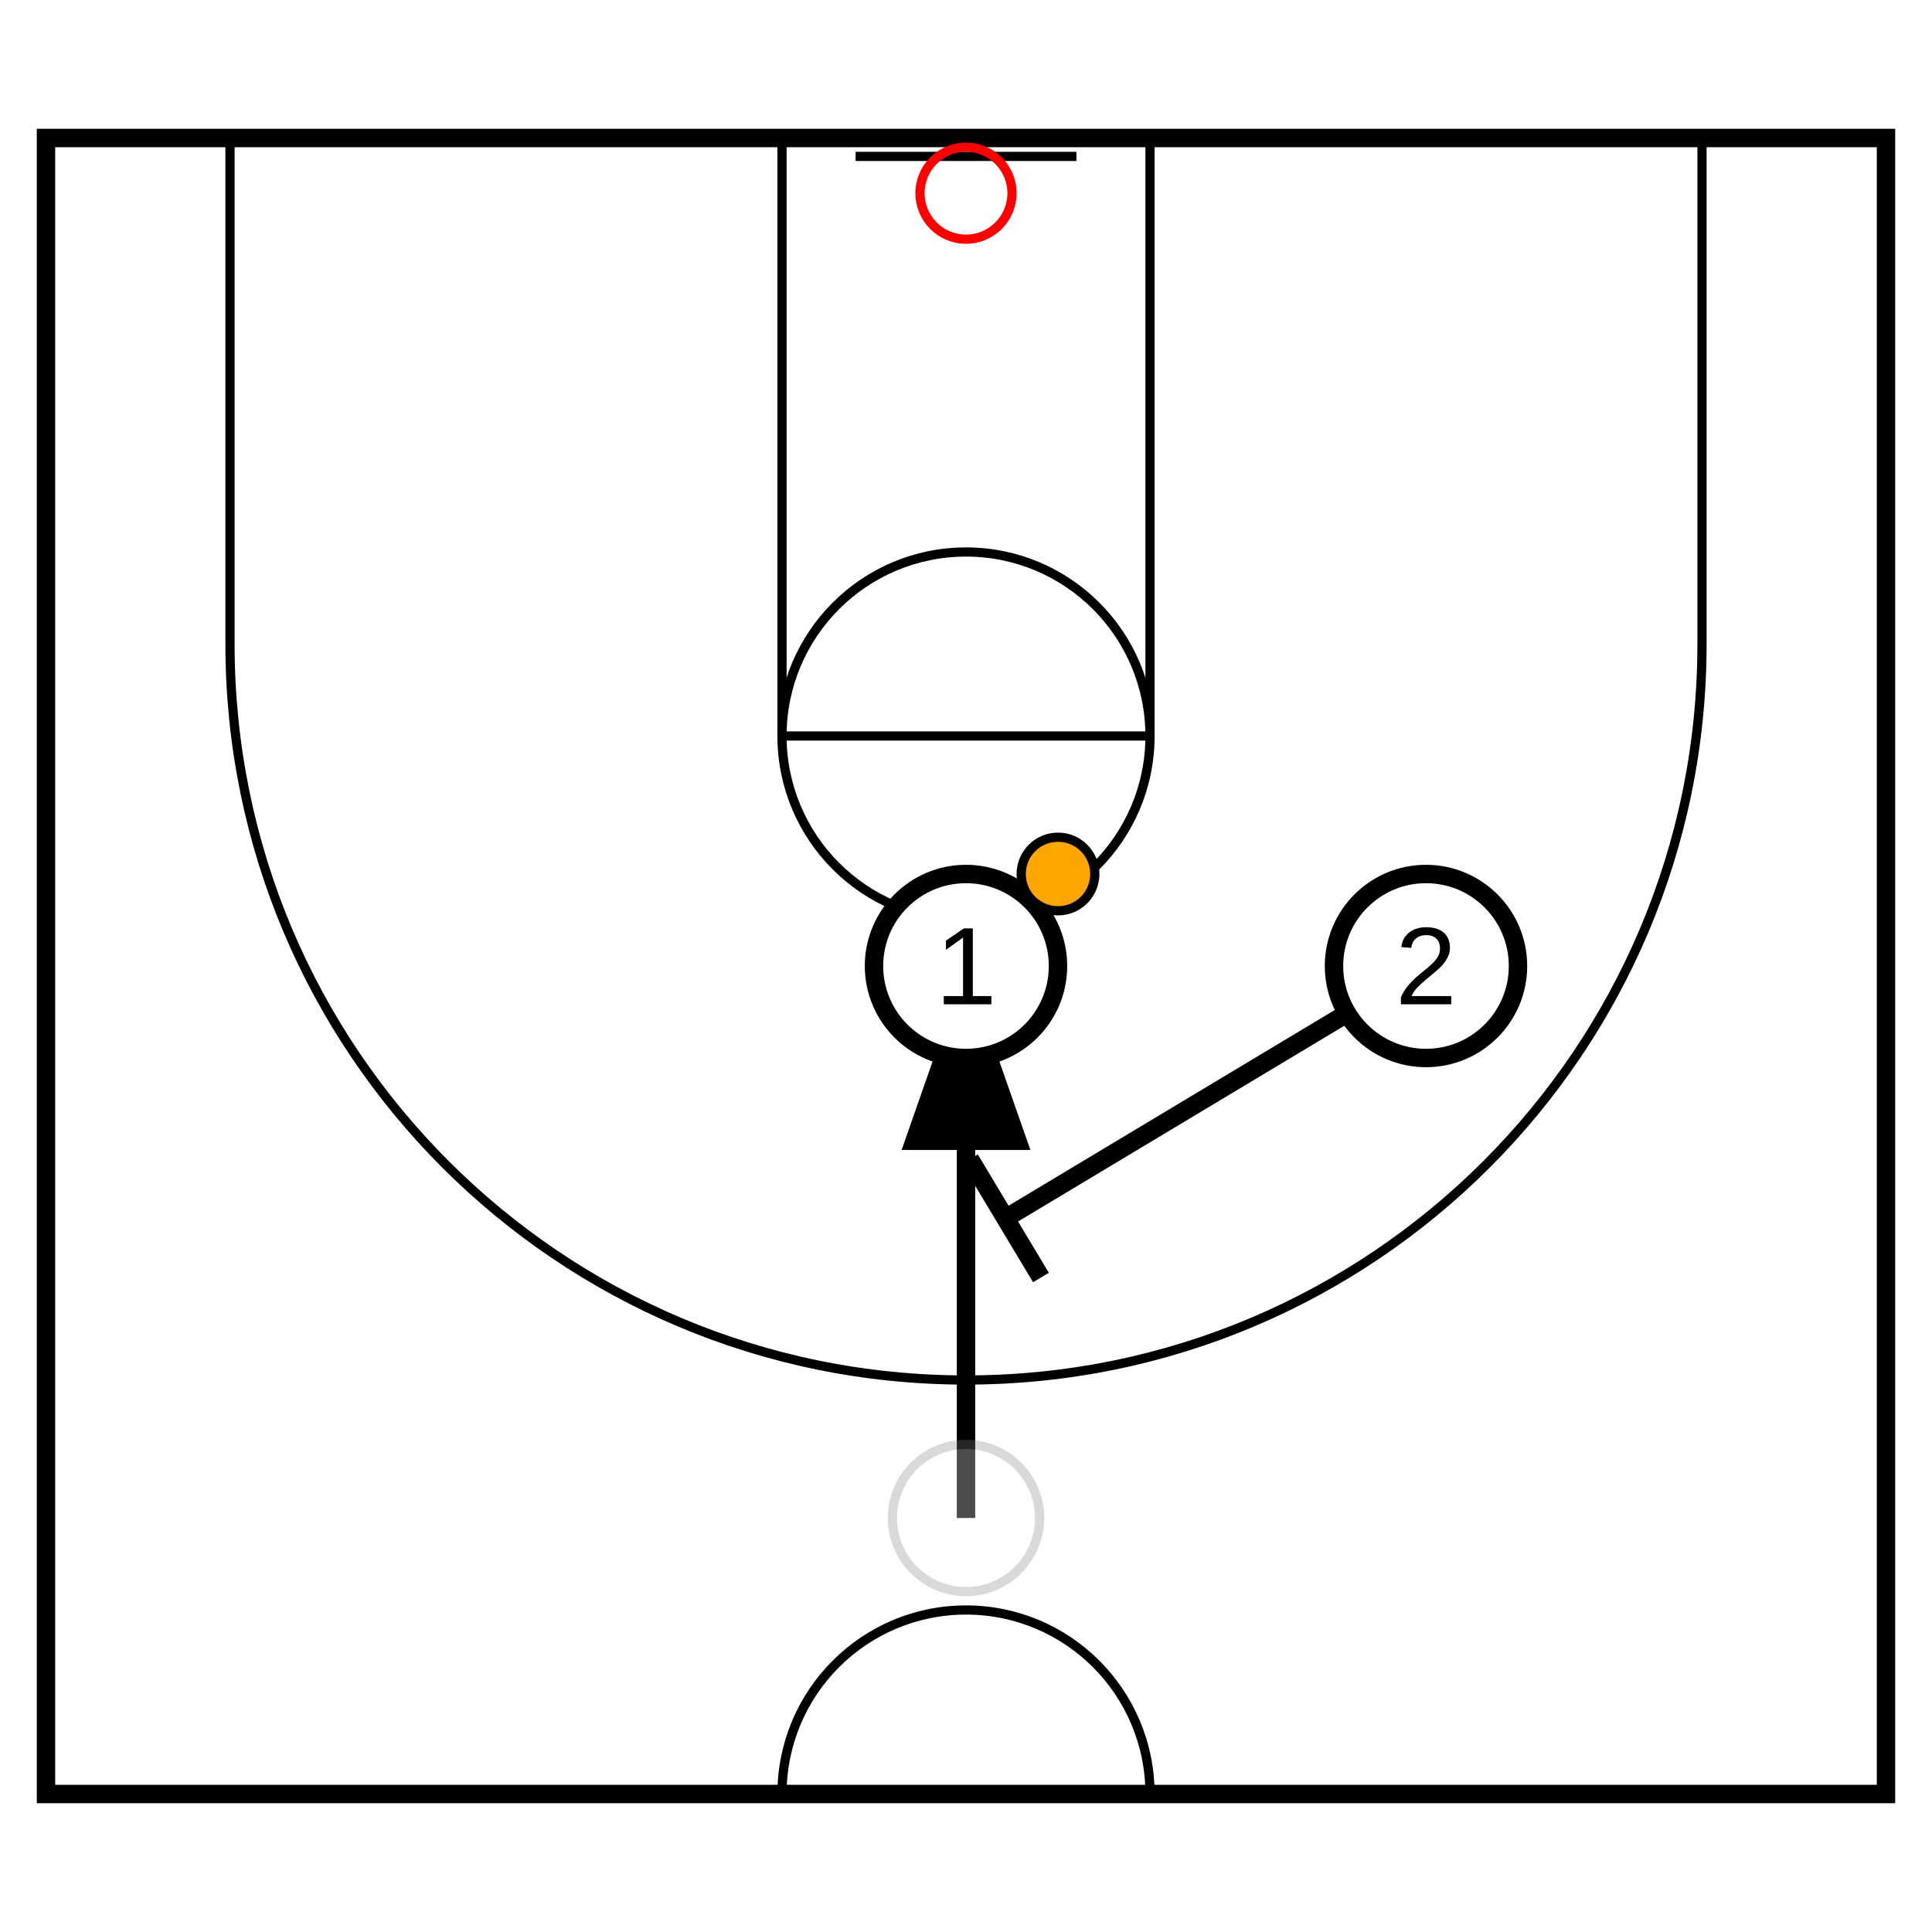
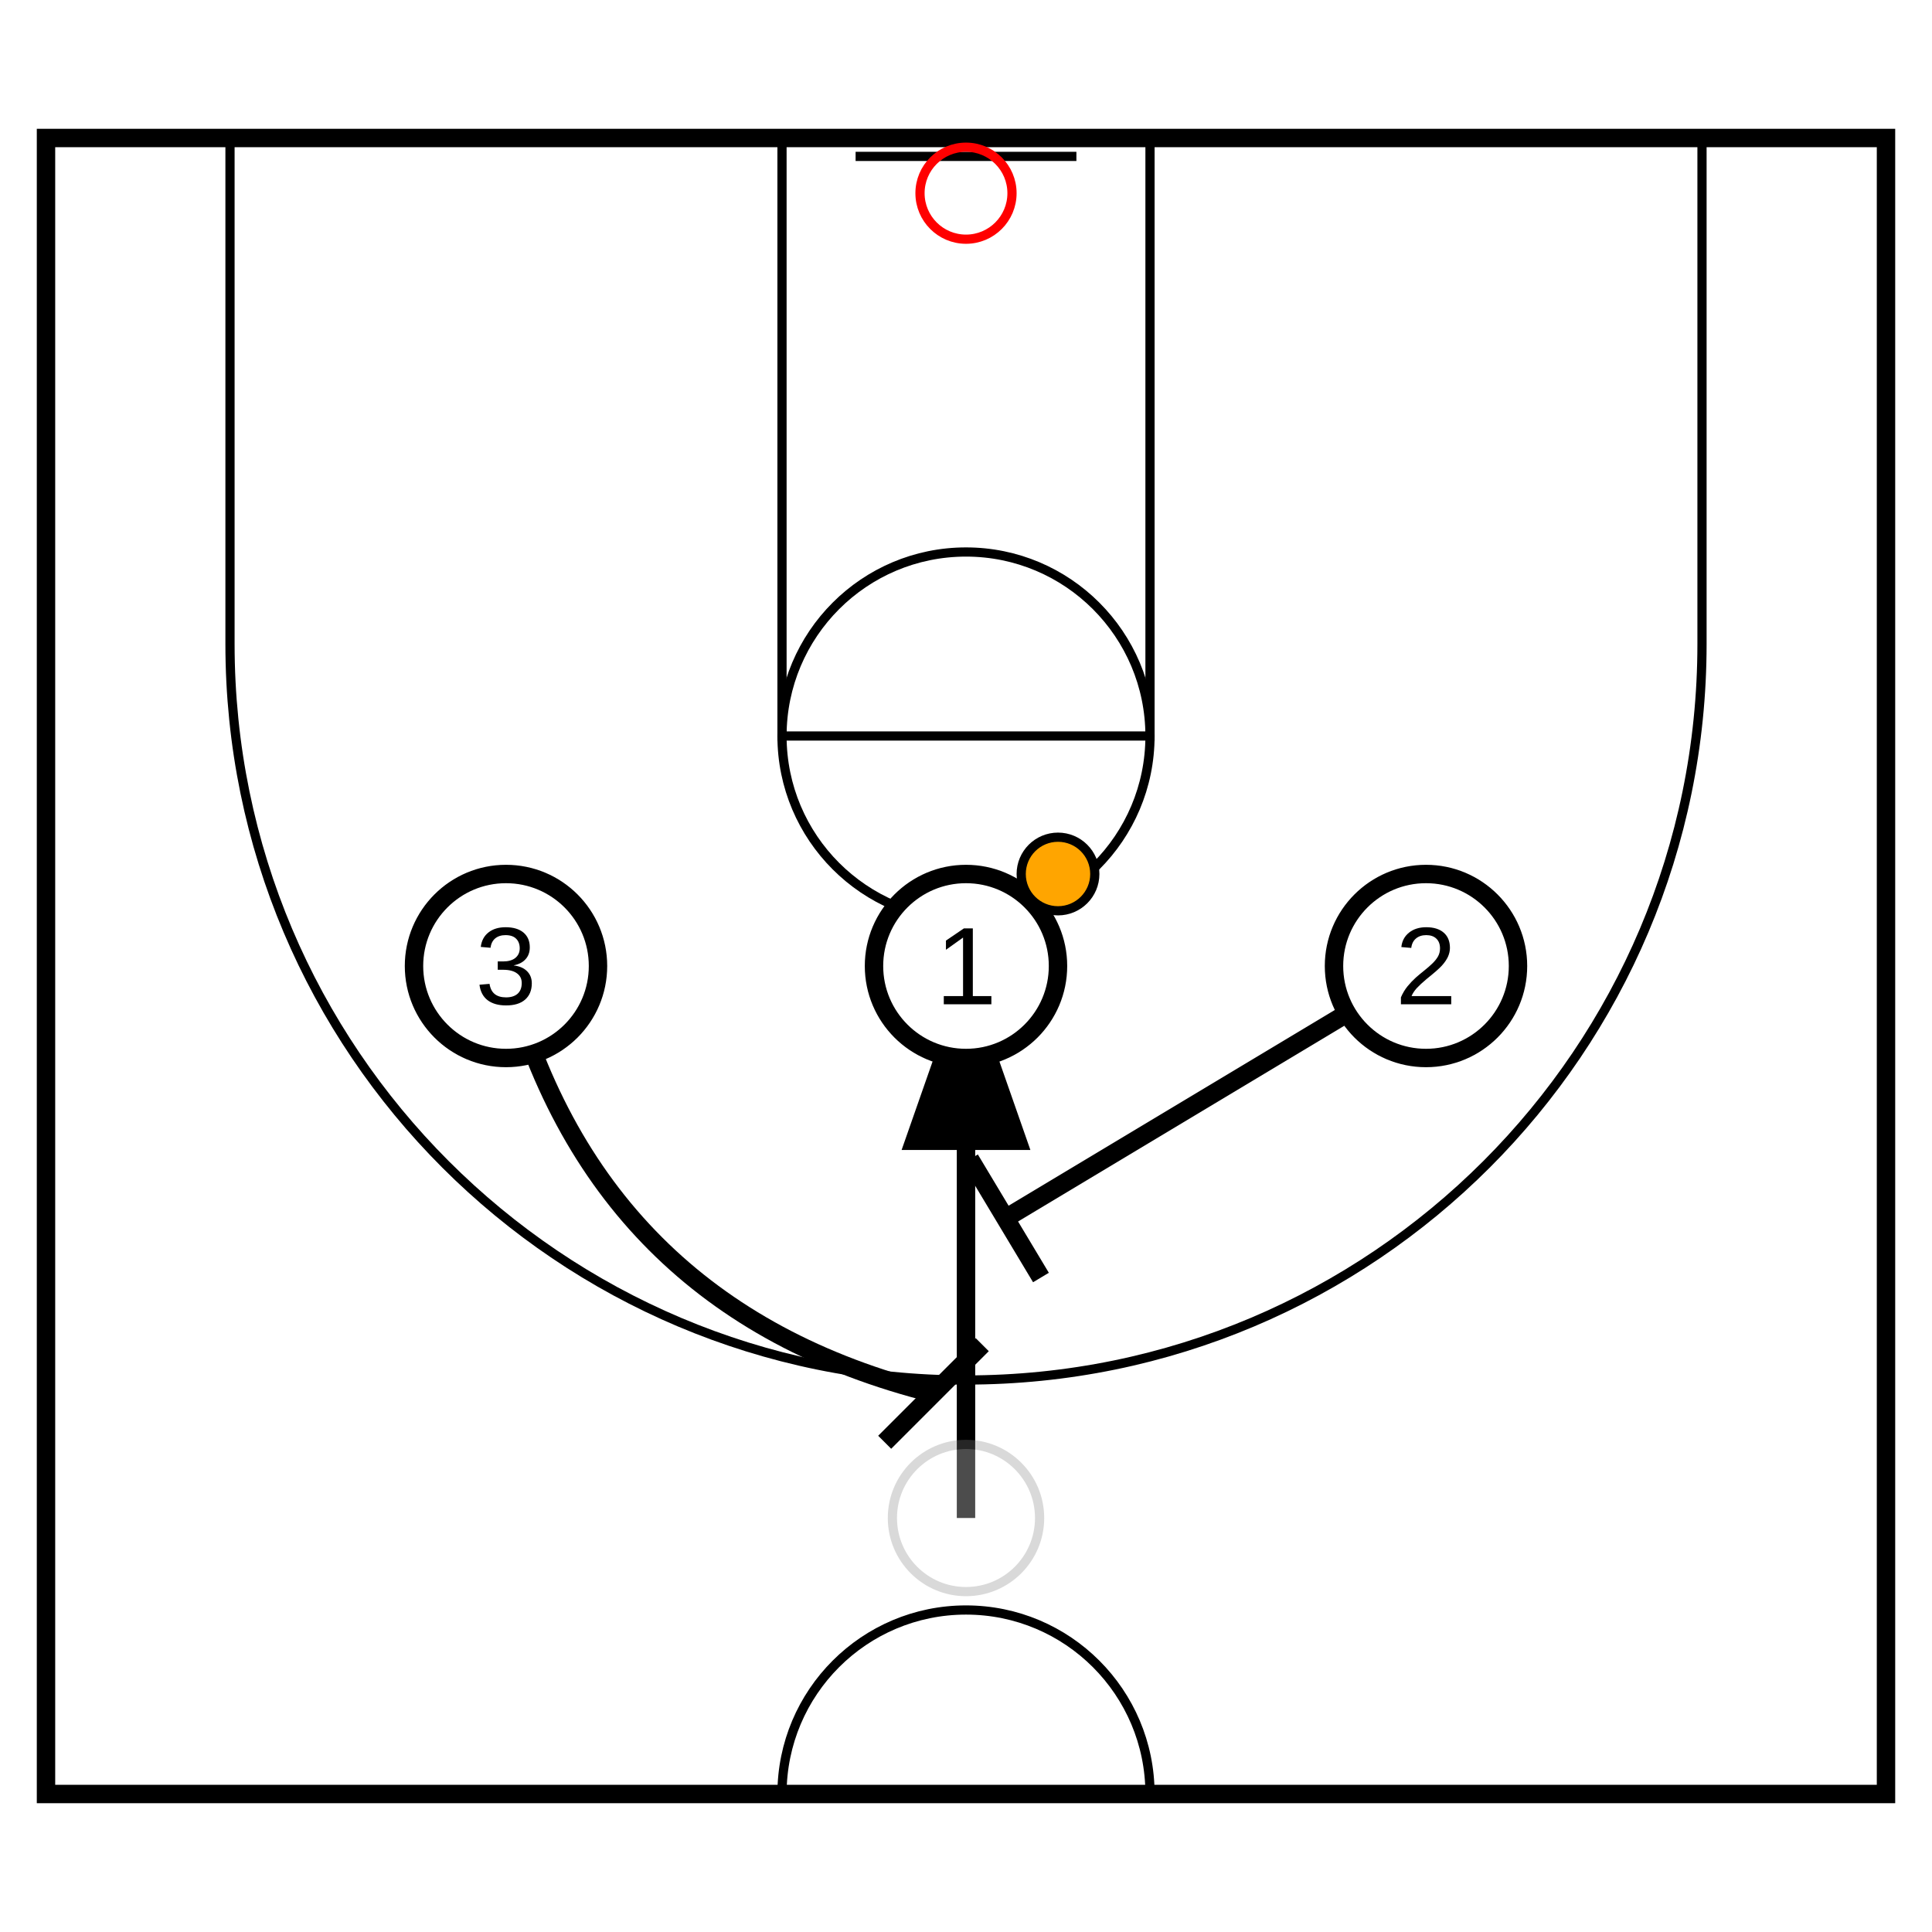
<svg xmlns="http://www.w3.org/2000/svg" width="500" height="500" viewBox="-105 -105 210 210">
  <rect x="-105" y="-105" width="210" height="210" fill="white" />
  <rect x="-100" y="-90" width="200" height="180" fill="white" stroke="black" stroke-width="2" />
  <rect x="-20" y="-90" width="40" height="65" fill="none" stroke="black" stroke-width="1" />
  <circle cx="0" cy="-25" r="20" fill="none" stroke="black" stroke-width="1" />
  <path d="M -80 -90 L -80 -35 A 80 80 0 0 0 80 -35 L 80 -90" fill="none" stroke="black" stroke-width="1" />
  <path d="M -20 90 A 20 20 0 0 1 20 90" fill="none" stroke="black" stroke-width="1" />
  <line x1="-12" y1="-88" x2="12" y2="-88" stroke="black" stroke-width="1" />
  <circle cx="0" cy="-84" r="5" stroke="red" stroke-width="1" fill="none" />
  <line x1="0" y1="60" x2="0" y2="0" stroke="black" stroke-width="2" marker-end="url(#arrowhead)" />
  <line x1="50" y1="0" x2="4.287" y2="27.428" stroke="black" stroke-width="2" />
  <line x1="8.146" y1="33.859" x2="0.429" y2="20.996" stroke="black" stroke-width="2" />
+   <path d="M -50 0 Q -40.707 37.172 -3.536 46.464" stroke="black" stroke-width="2" fill="none" />
+   <line x1="1.768" y1="41.161" x2="-8.839" y2="51.768" stroke="black" stroke-width="2" />
  <circle cx="0" cy="60" r="8" fill="white" stroke="gray" stroke-width="1" opacity="0.3" />
  <circle cx="0" cy="0" r="10" fill="white" stroke="black" stroke-width="2" />
  <text x="0" y="0" font-size="12" text-anchor="middle" dominant-baseline="central" font-family="Arial">1</text>
  <circle cx="0" cy="0" r="4" fill="orange" stroke="black" stroke-width="1" transform="translate(10, -10)" />
  <circle cx="50" cy="0" r="8" fill="white" stroke="gray" stroke-width="1" opacity="0.3" />
  <circle cx="50" cy="0" r="10" fill="white" stroke="black" stroke-width="2" />
  <text x="50" y="0" font-size="12" text-anchor="middle" dominant-baseline="central" font-family="Arial">2</text>
+   <circle cx="-50" cy="0" r="8" fill="white" stroke="gray" stroke-width="1" opacity="0.3" />
+   <circle cx="-50" cy="0" r="10" fill="white" stroke="black" stroke-width="2" />
+   <text x="-50" y="0" font-size="12" text-anchor="middle" dominant-baseline="central" font-family="Arial">3</text>
  <defs>
    <marker id="arrowhead" markerWidth="10" markerHeight="7" refX="10" refY="3.5" orient="auto">
      <polygon points="0 0, 10 3.5, 0 7" fill="black" />
    </marker>
  </defs>
</svg>
